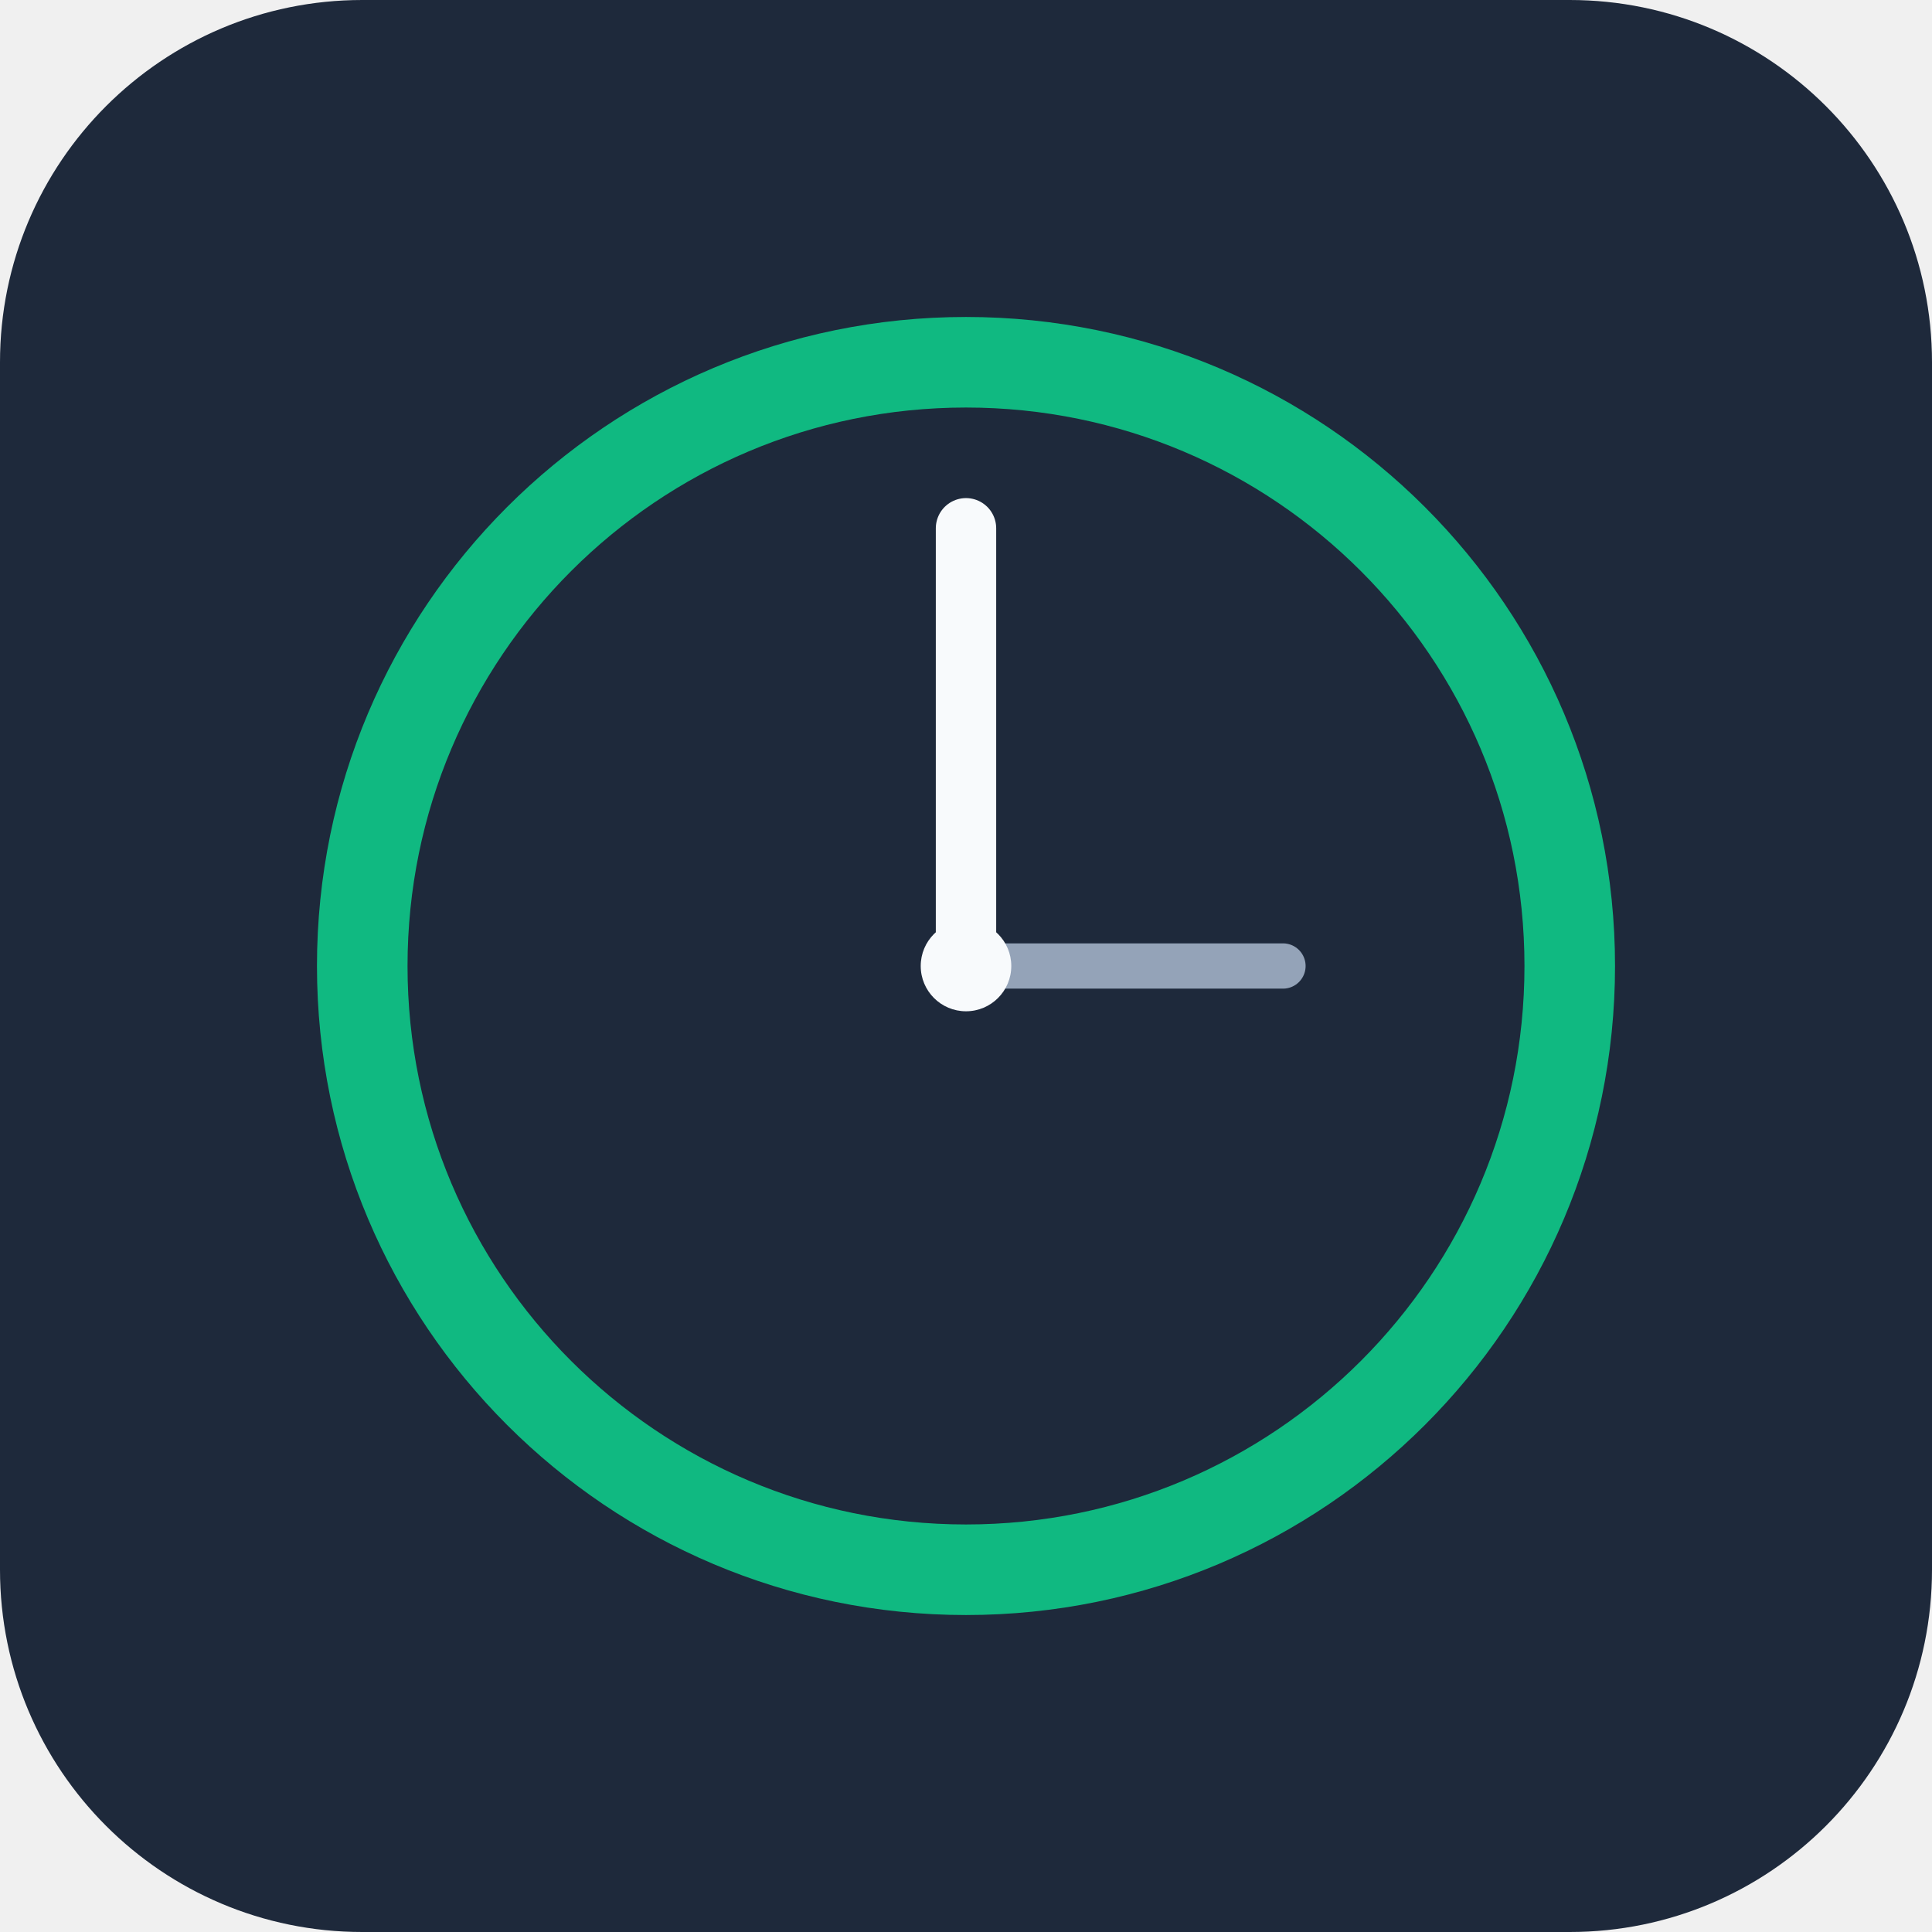
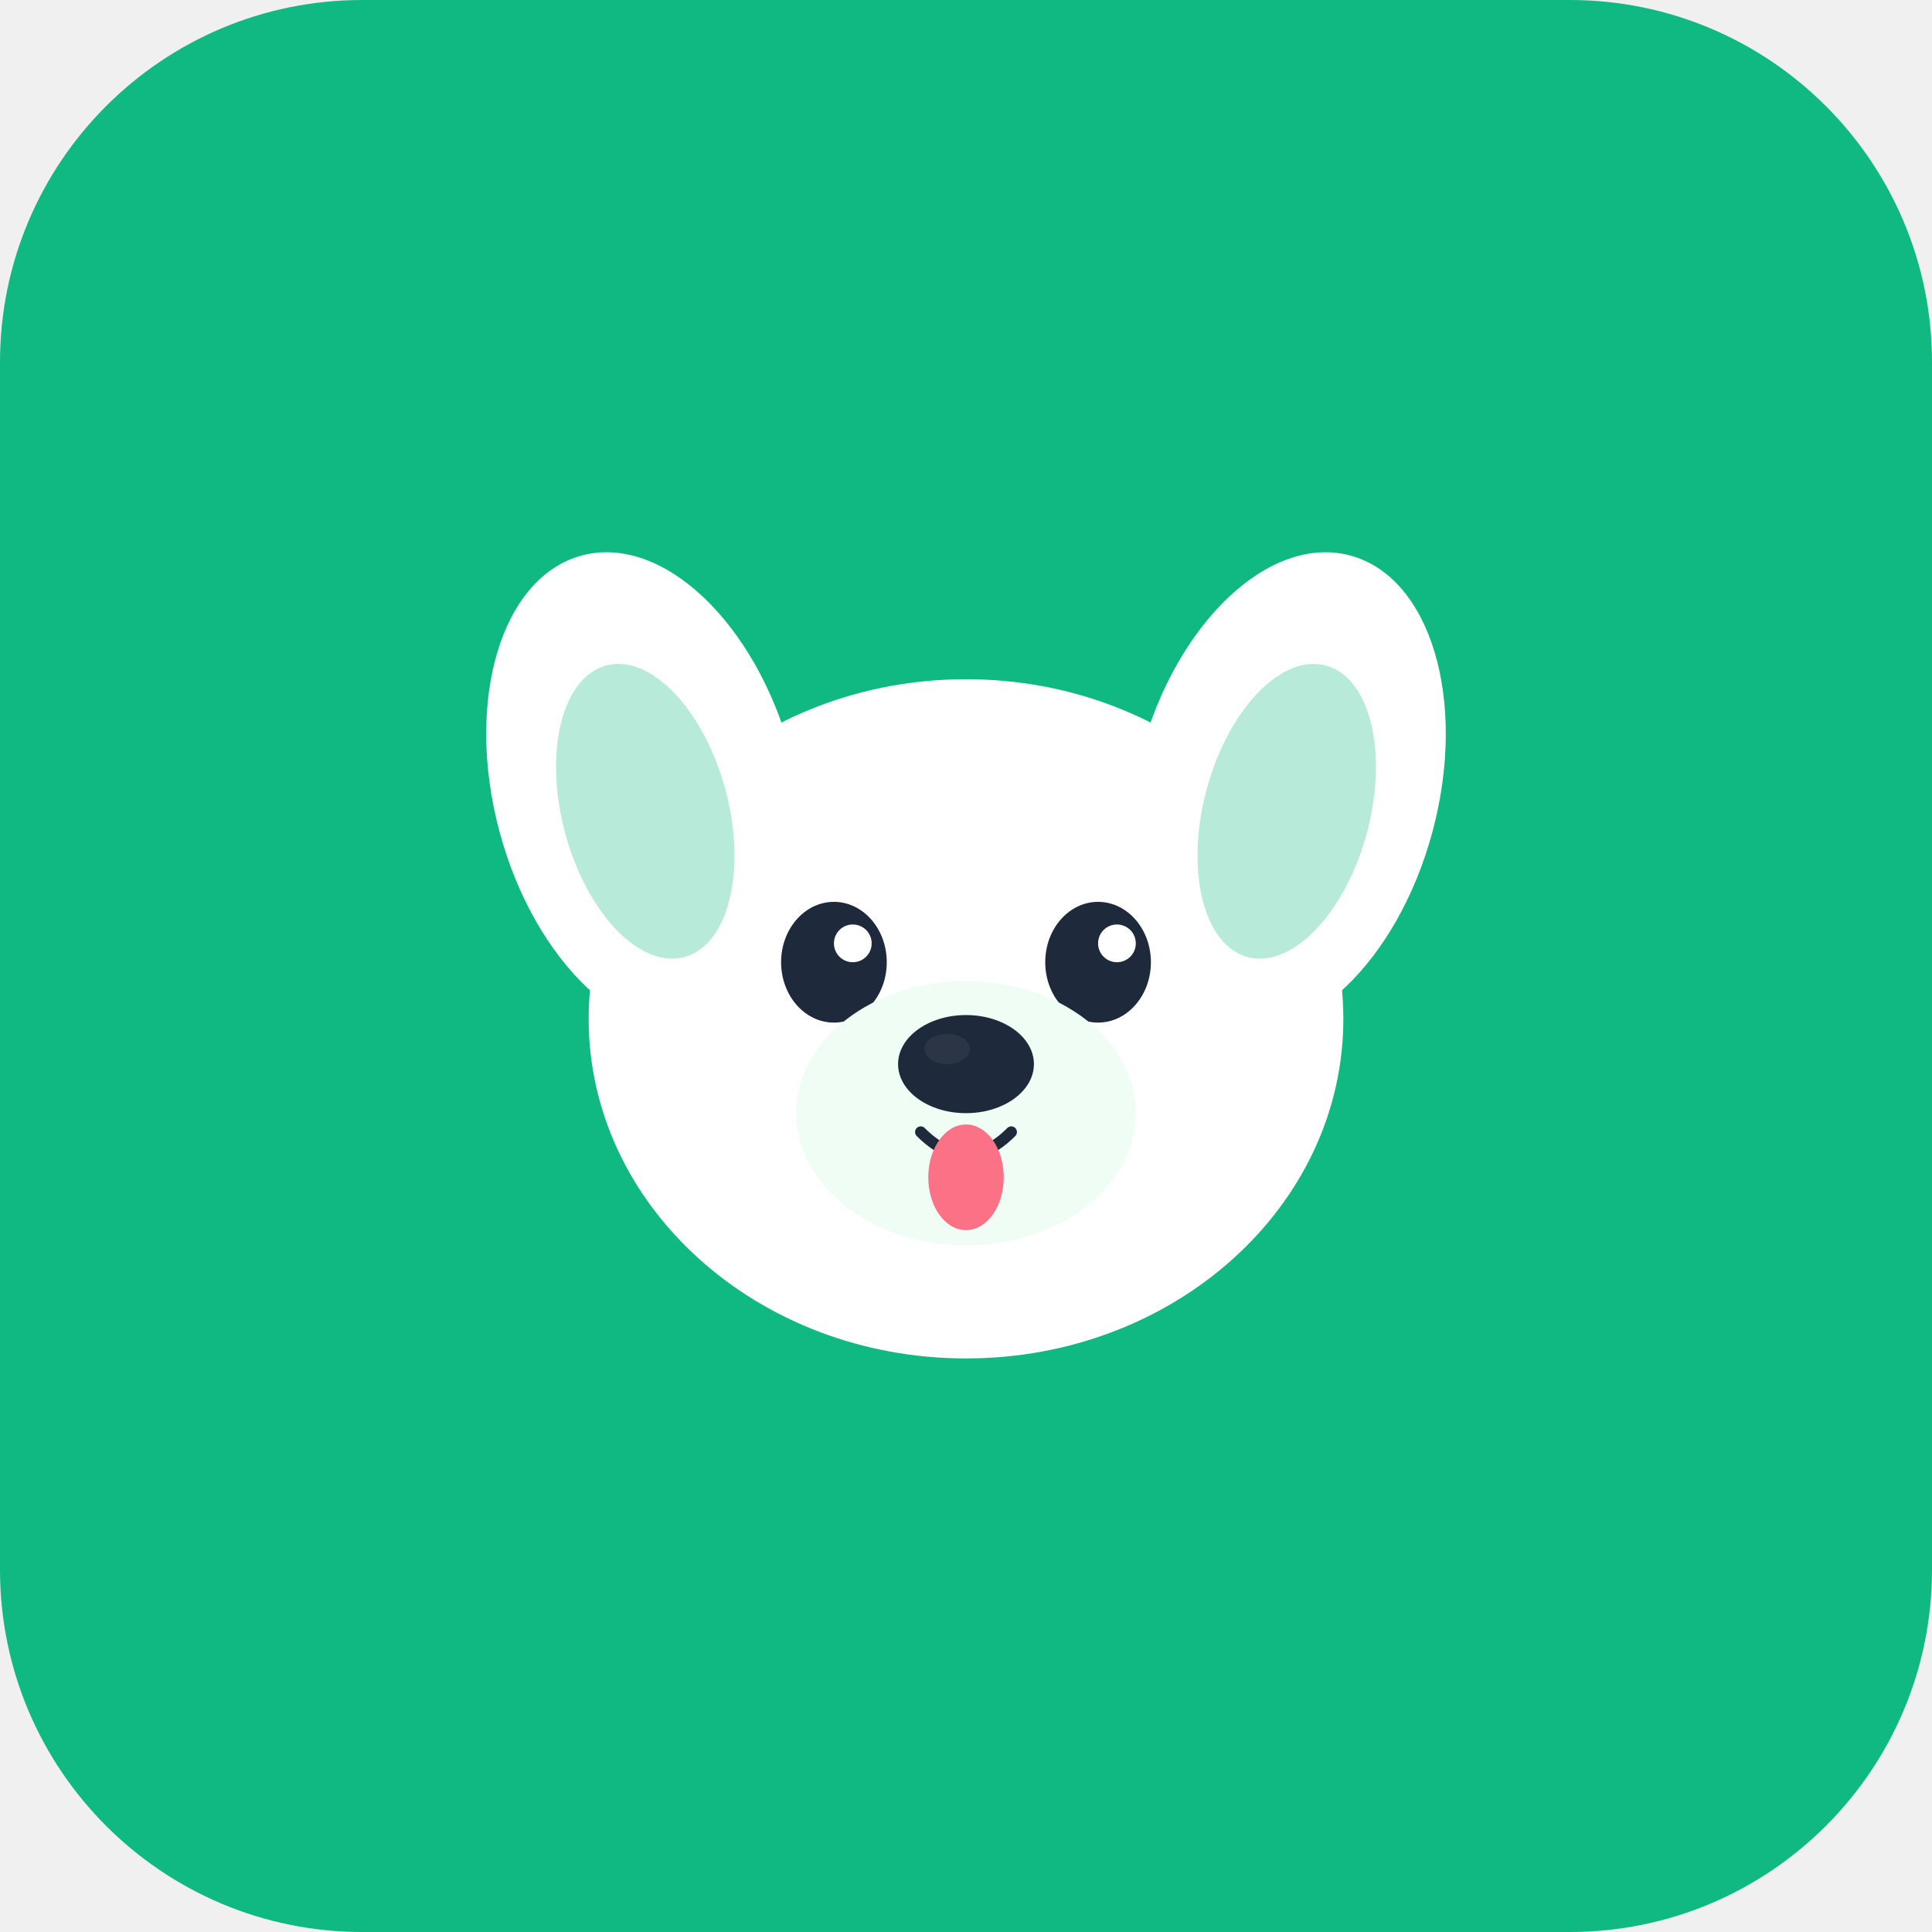
<svg xmlns="http://www.w3.org/2000/svg" viewBox="0 0 512 512">
-   <rect width="512" height="512" rx="96" fill="#1e293b" />
-   <circle cx="256" cy="256" r="160" fill="none" stroke="#10b981" stroke-width="24" />
-   <line x1="256" y1="256" x2="256" y2="140" stroke="#f8fafc" stroke-width="16" stroke-linecap="round" />
-   <line x1="256" y1="256" x2="340" y2="256" stroke="#94a3b8" stroke-width="12" stroke-linecap="round" />
-   <circle cx="256" cy="256" r="12" fill="#f8fafc" />
+   <rect width="512" height="512" rx="96" fill="#10b981" />
+   <g fill="#ffffff" transform="translate(256,270)">
+     <ellipse cx="0" cy="0" rx="100" ry="90" />
+     <ellipse cx="-85" cy="-60" rx="40" ry="65" transform="rotate(-15,-85,-60)" />
+     <ellipse cx="85" cy="-60" rx="40" ry="65" transform="rotate(15,85,-60)" />
+     <ellipse cx="-85" cy="-55" rx="22" ry="40" transform="rotate(-15,-85,-55)" fill="#10b981" opacity="0.3" />
+     <ellipse cx="85" cy="-55" rx="22" ry="40" transform="rotate(15,85,-55)" fill="#10b981" opacity="0.3" />
+     <ellipse cx="-35" cy="-15" rx="14" ry="16" fill="#1e293b" />
+     <circle cx="-30" cy="-20" r="5" fill="#ffffff" />
+     <ellipse cx="35" cy="-15" rx="14" ry="16" fill="#1e293b" />
+     <circle cx="40" cy="-20" r="5" fill="#ffffff" />
+     <ellipse cx="0" cy="25" rx="45" ry="35" fill="#f0fdf4" />
+     <ellipse cx="0" cy="12" rx="18" ry="13" fill="#1e293b" />
+     <ellipse cx="-5" cy="8" rx="6" ry="4" fill="#374151" opacity="0.5" />
+     <path d="M-12,30 Q0,42 12,30" fill="none" stroke="#1e293b" stroke-width="3" stroke-linecap="round" />
+     <ellipse cx="0" cy="42" rx="10" ry="14" fill="#fb7185" />
+   </g>
</svg>
